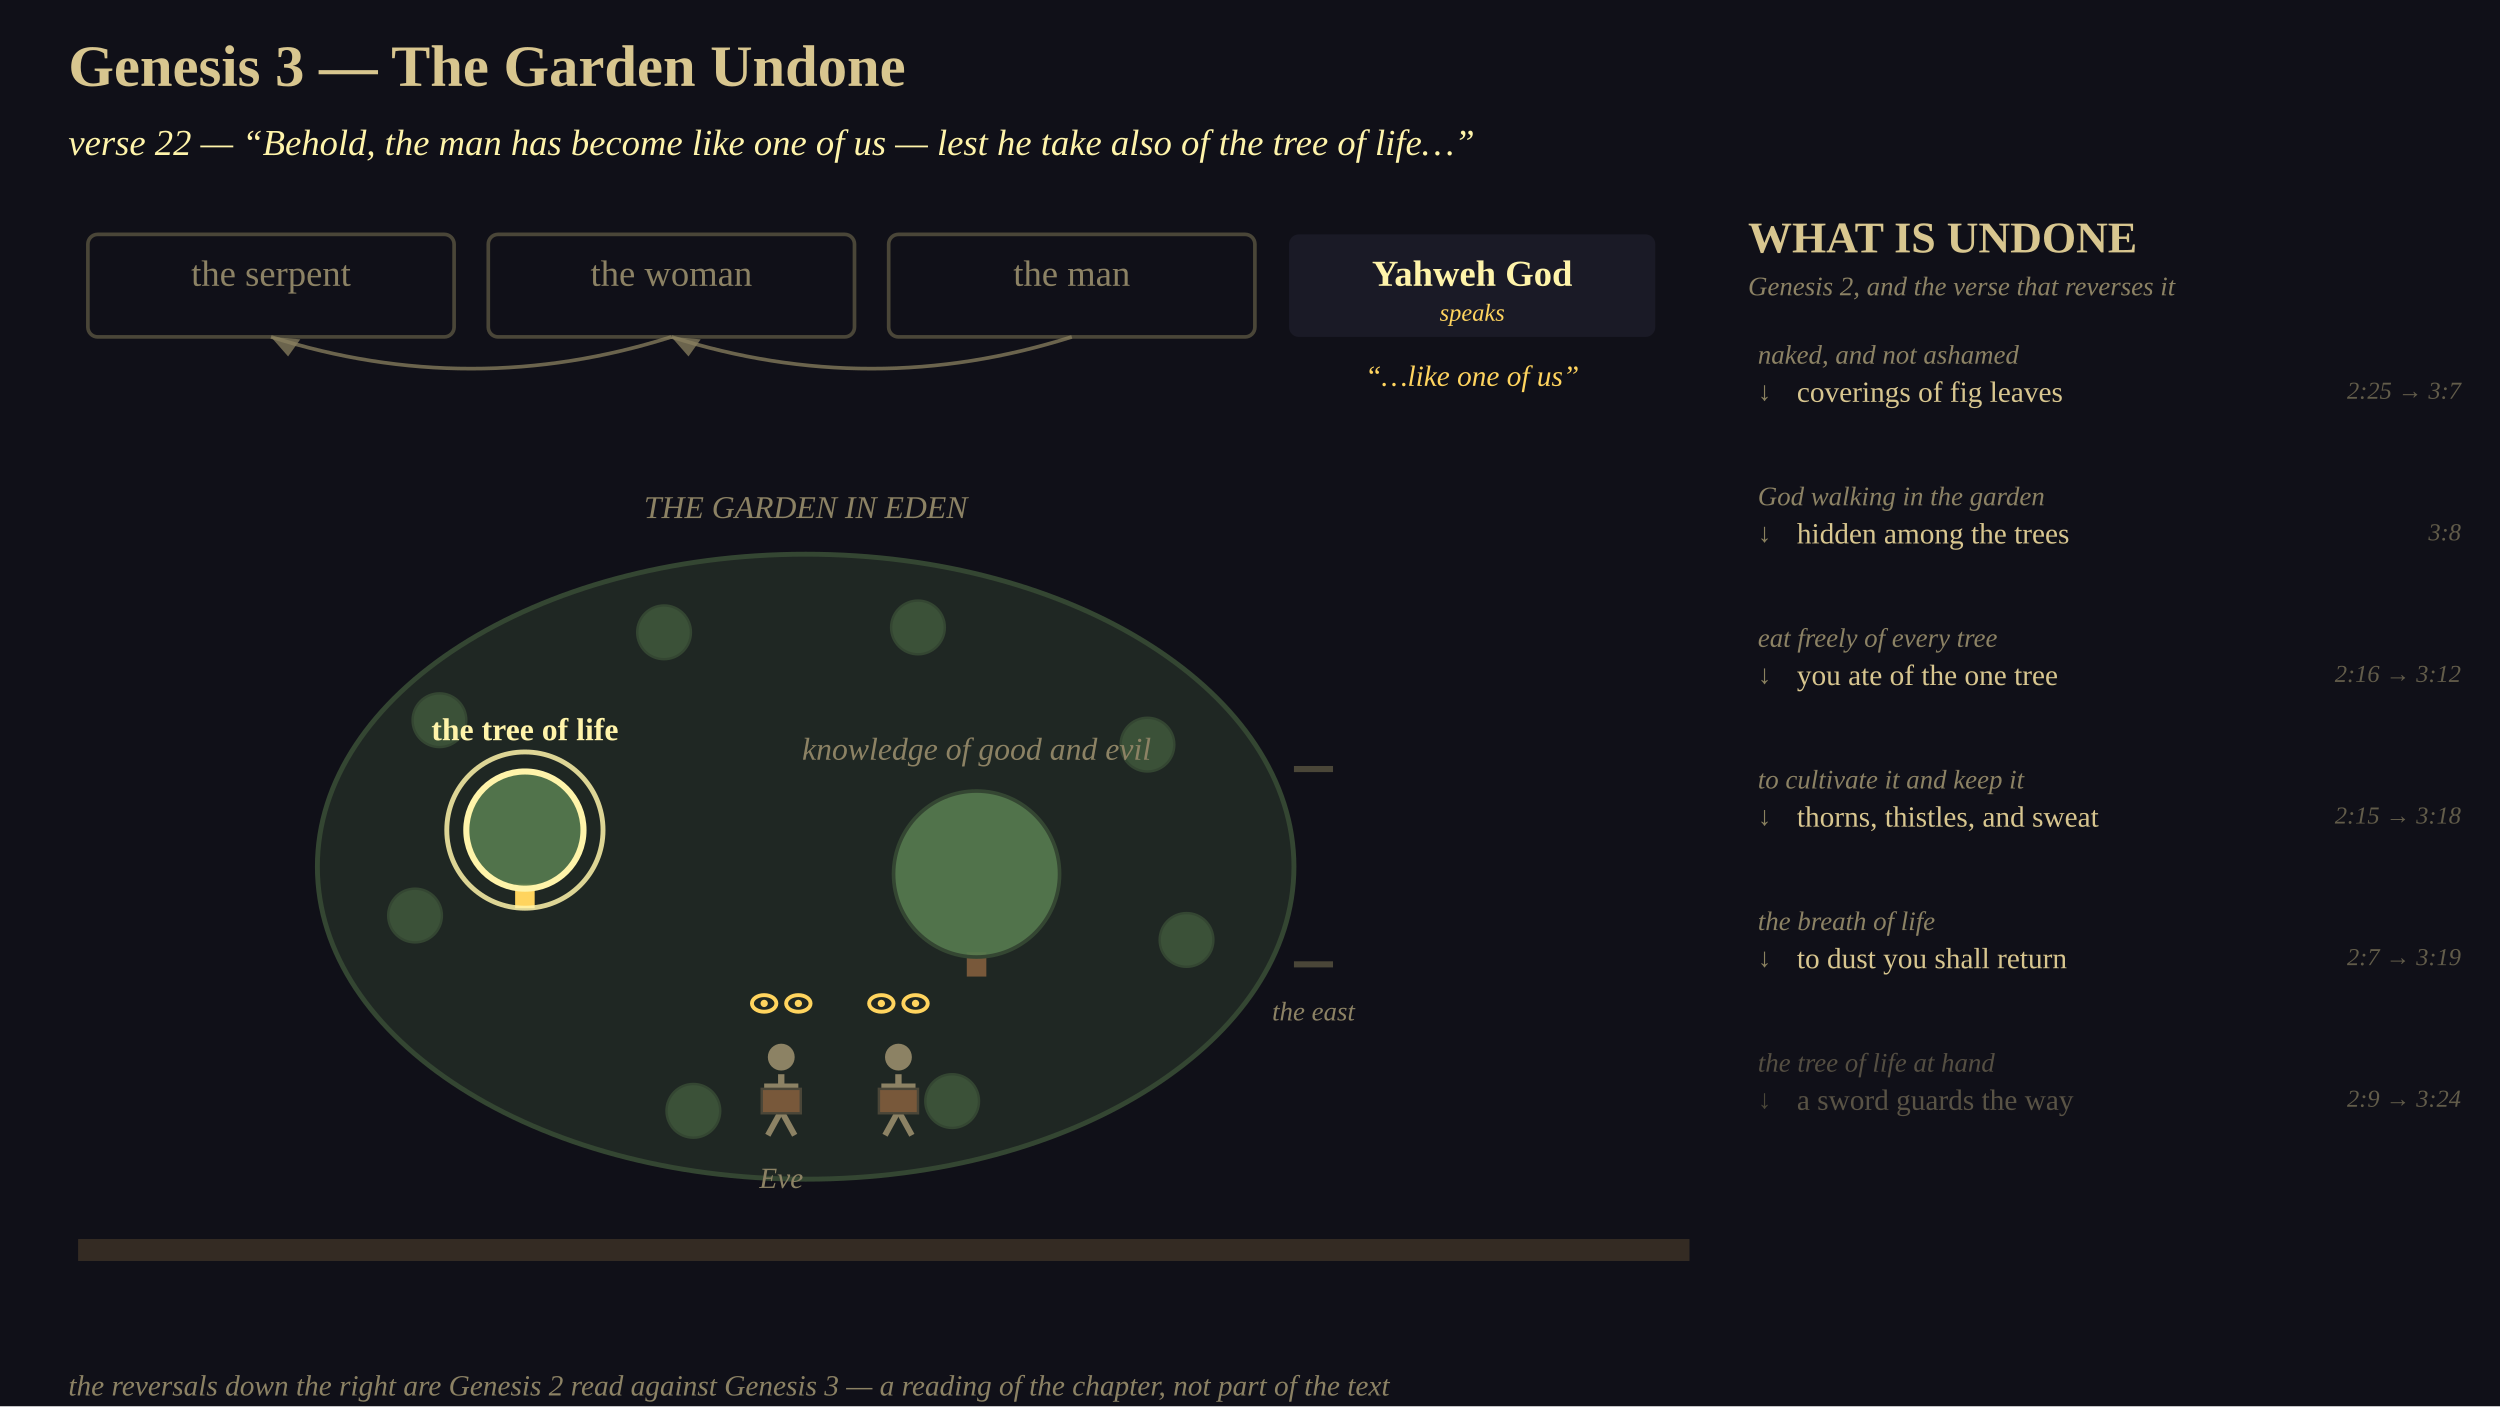
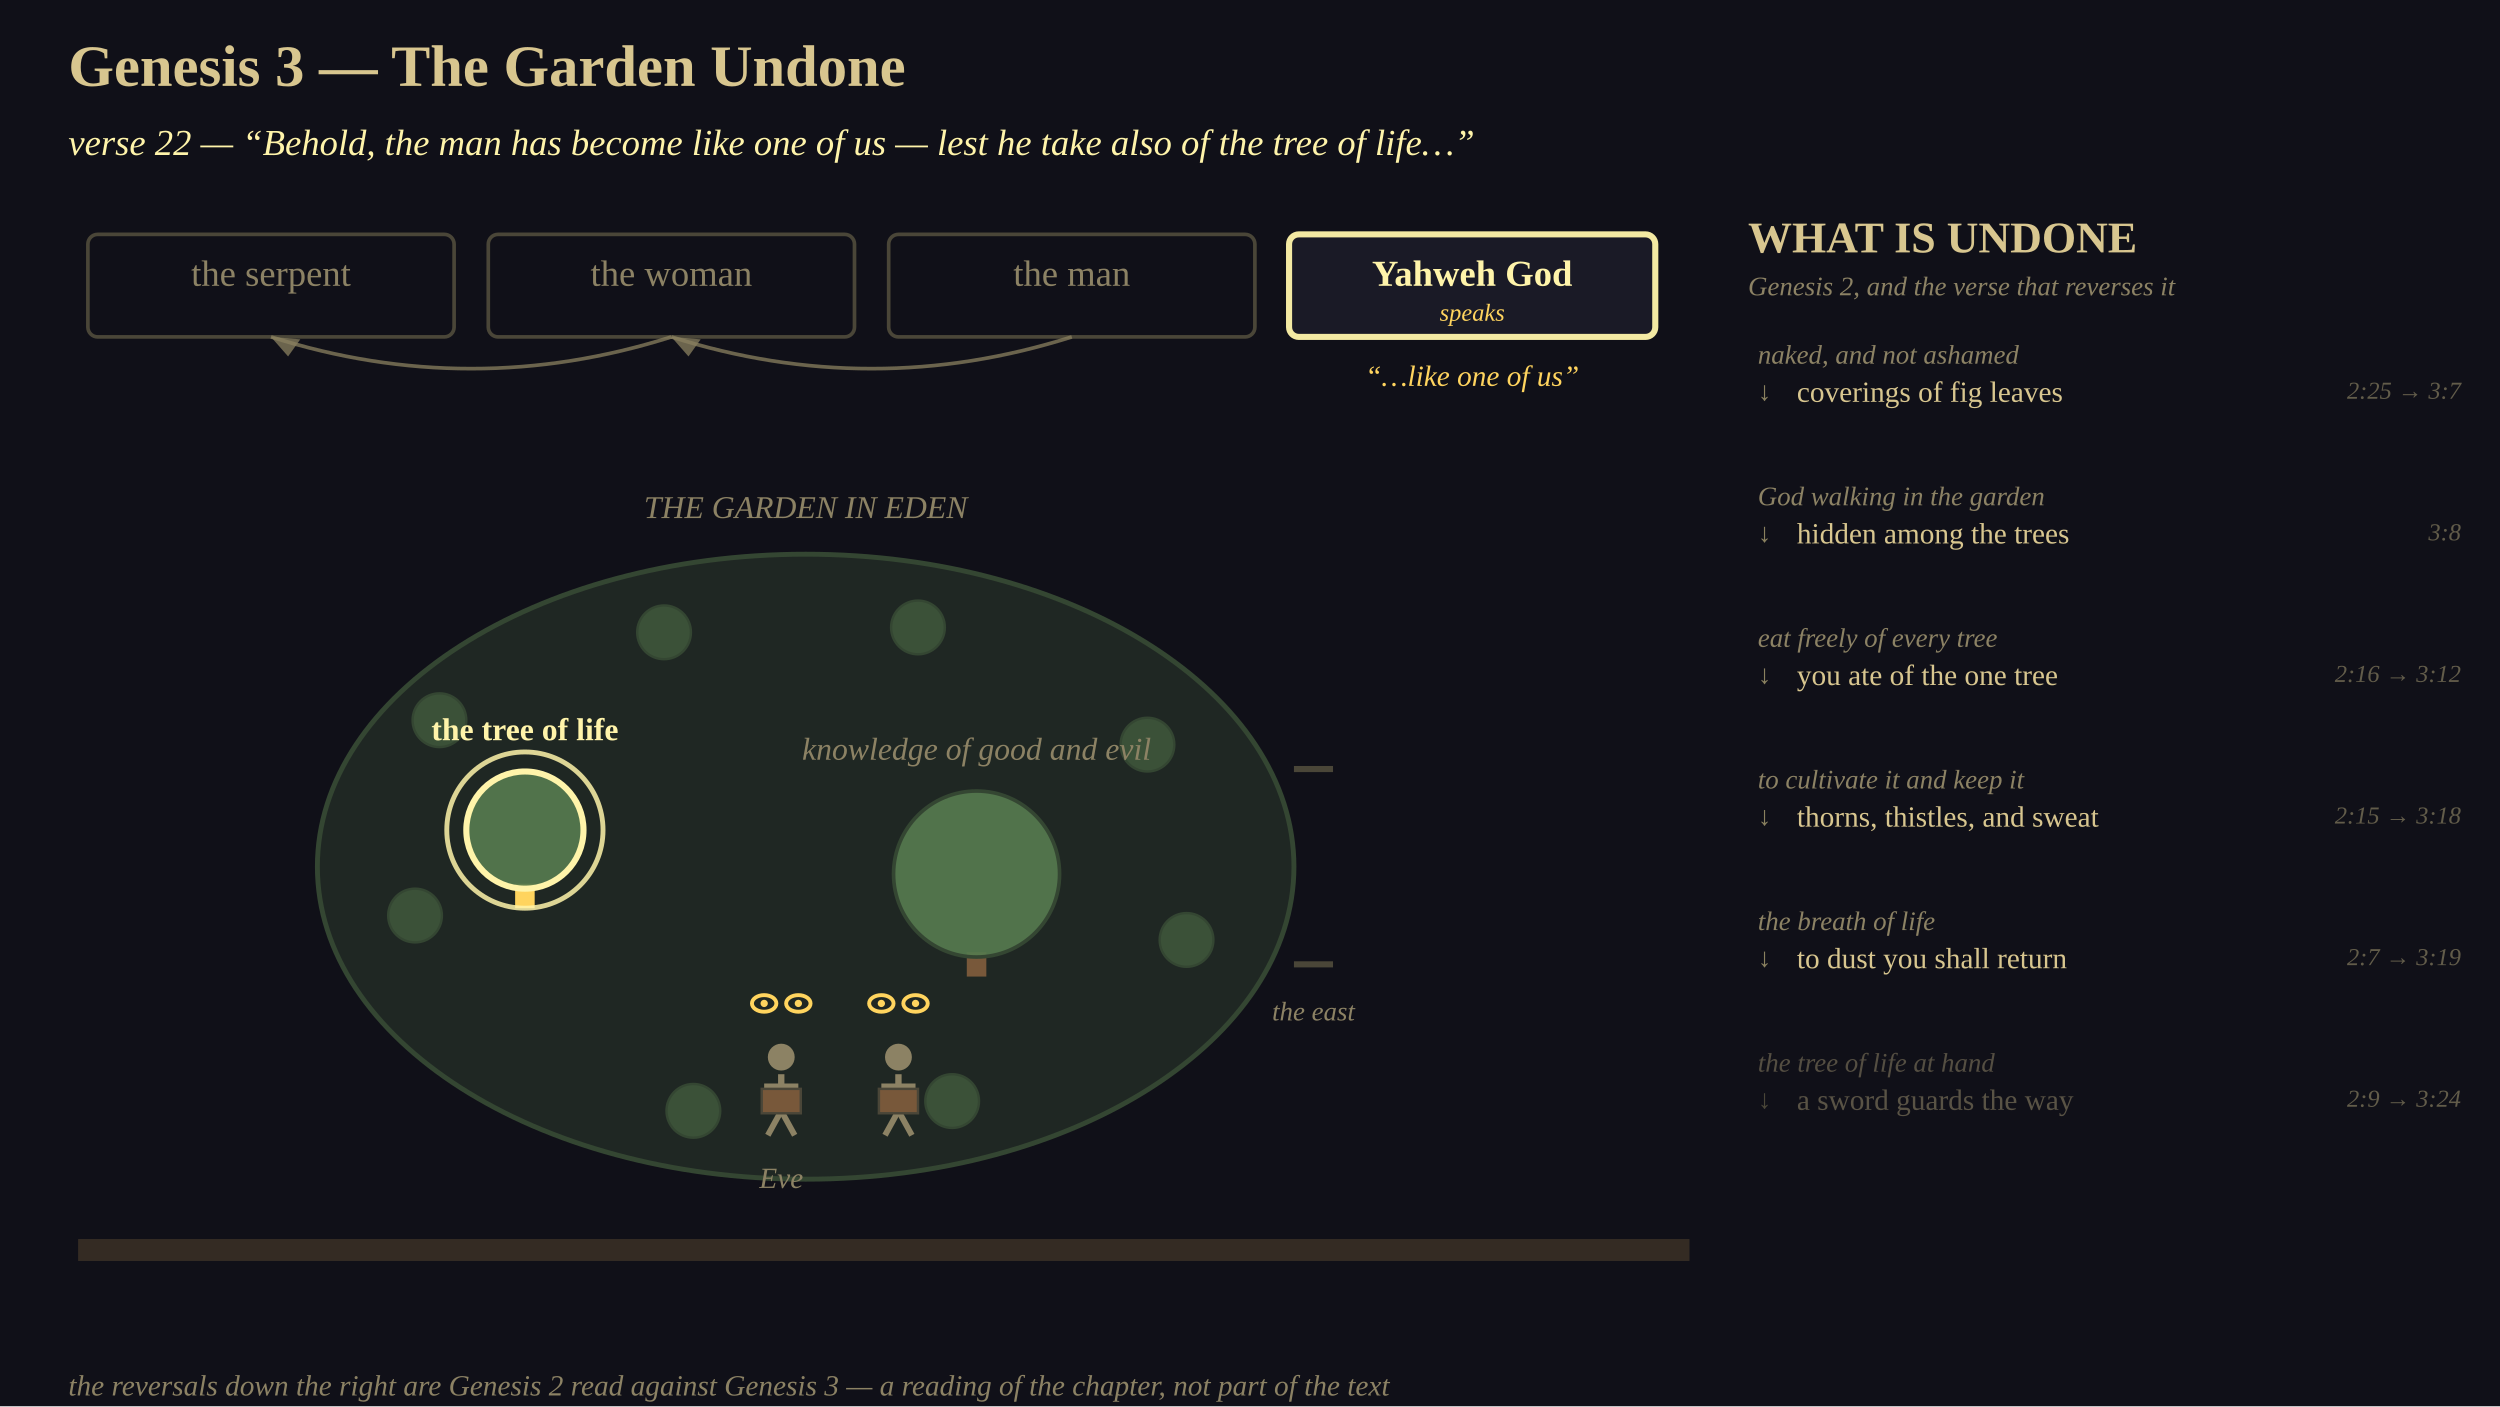
<svg xmlns="http://www.w3.org/2000/svg" viewBox="0 0 1024 576" width="1024" height="576" font-family="Georgia, 'Times New Roman', serif">
  <rect x="0" y="0" width="1024" height="576" fill="rgb(16,16,24)" />
  <text x="28" y="20" font-size="24" text-anchor="start" dominant-baseline="text-before-edge" fill="rgb(216,198,143)" font-family="Georgia, 'Times New Roman', serif" font-weight="bold">Genesis 3 — The Garden Undone</text>
  <text x="28" y="54" font-size="15" text-anchor="start" dominant-baseline="text-before-edge" fill="rgb(255,244,170)" font-family="Georgia, 'Times New Roman', serif" font-style="italic">verse 22 — “Behold, the man has become like one of us — lest he take also of the tree of life…”</text>
  <text x="28" y="564" font-size="12" text-anchor="start" dominant-baseline="text-before-edge" fill="rgb(140,130,100)" font-family="Georgia, 'Times New Roman', serif" font-style="italic">the reversals down the right are Genesis 2 read against Genesis 3 — a reading of the chapter, not part of the text</text>
  <ellipse cx="330" cy="355" rx="200" ry="128" fill="rgb(52,70,50)" fill-opacity="0.431" stroke="rgb(52,70,50)" stroke-width="2" />
  <text x="330" y="215" font-size="13" text-anchor="middle" dominant-baseline="text-after-edge" fill="rgb(140,130,100)" font-family="Georgia, 'Times New Roman', serif" font-style="italic">THE GARDEN IN EDEN</text>
  <circle cx="180" cy="295" r="11" fill="rgb(86,122,78)" fill-opacity="0.510" stroke="rgb(52,70,50)" stroke-width="1" />
  <circle cx="272" cy="259" r="11" fill="rgb(86,122,78)" fill-opacity="0.510" stroke="rgb(52,70,50)" stroke-width="1" />
  <circle cx="376" cy="257" r="11" fill="rgb(86,122,78)" fill-opacity="0.510" stroke="rgb(52,70,50)" stroke-width="1" />
  <circle cx="470" cy="305" r="11" fill="rgb(86,122,78)" fill-opacity="0.510" stroke="rgb(52,70,50)" stroke-width="1" />
  <circle cx="486" cy="385" r="11" fill="rgb(86,122,78)" fill-opacity="0.510" stroke="rgb(52,70,50)" stroke-width="1" />
  <circle cx="390" cy="451" r="11" fill="rgb(86,122,78)" fill-opacity="0.510" stroke="rgb(52,70,50)" stroke-width="1" />
  <circle cx="284" cy="455" r="11" fill="rgb(86,122,78)" fill-opacity="0.510" stroke="rgb(52,70,50)" stroke-width="1" />
  <circle cx="170" cy="375" r="11" fill="rgb(86,122,78)" fill-opacity="0.510" stroke="rgb(52,70,50)" stroke-width="1" />
  <line x1="32" y1="512" x2="692" y2="512" stroke="rgb(58,48,38)" stroke-width="9" stroke-opacity="0.863" />
  <rect x="211" y="362" width="8" height="10" fill="rgb(255,212,94)" />
  <circle cx="215" cy="340" r="24" fill="rgb(86,122,78)" fill-opacity="0.922" stroke="rgb(255,244,170)" stroke-width="2.5" />
  <circle cx="215" cy="340" r="32" fill="none" stroke="rgb(255,244,170)" stroke-width="2" stroke-opacity="0.847" />
  <text x="215" y="306" font-size="13" text-anchor="middle" dominant-baseline="text-after-edge" fill="rgb(255,244,170)" font-family="Georgia, 'Times New Roman', serif" font-weight="bold">the tree of life</text>
  <rect x="396" y="390" width="8" height="10" fill="rgb(120,88,58)" />
  <circle cx="400" cy="358" r="34" fill="rgb(86,122,78)" fill-opacity="0.922" stroke="rgb(52,70,50)" stroke-width="1.5" />
  <text x="400" y="314" font-size="13" text-anchor="middle" dominant-baseline="text-after-edge" fill="rgb(140,130,100)" font-family="Georgia, 'Times New Roman', serif" font-style="italic">knowledge of good and evil</text>
  <circle cx="320" cy="433" r="5.5" fill="rgb(140,130,100)" />
  <line x1="320" y1="440" x2="320" y2="455" stroke="rgb(140,130,100)" stroke-width="2.6" />
  <line x1="313" y1="445" x2="327" y2="445" stroke="rgb(140,130,100)" stroke-width="2.4" />
  <line x1="320" y1="455" x2="314.5" y2="465" stroke="rgb(140,130,100)" stroke-width="2.4" />
  <line x1="320" y1="455" x2="325.5" y2="465" stroke="rgb(140,130,100)" stroke-width="2.4" />
  <rect x="312" y="446" width="16" height="10" fill="rgb(120,88,58)" stroke="rgb(74,70,56)" stroke-width="1" />
  <text x="320" y="479" font-size="12" text-anchor="middle" dominant-baseline="text-before-edge" fill="rgb(140,130,100)" font-family="Georgia, 'Times New Roman', serif" font-style="italic">Eve</text>
  <circle cx="368" cy="433" r="5.5" fill="rgb(140,130,100)" />
  <line x1="368" y1="440" x2="368" y2="455" stroke="rgb(140,130,100)" stroke-width="2.6" />
  <line x1="361" y1="445" x2="375" y2="445" stroke="rgb(140,130,100)" stroke-width="2.4" />
  <line x1="368" y1="455" x2="362.5" y2="465" stroke="rgb(140,130,100)" stroke-width="2.4" />
  <line x1="368" y1="455" x2="373.5" y2="465" stroke="rgb(140,130,100)" stroke-width="2.4" />
  <rect x="360" y="446" width="16" height="10" fill="rgb(120,88,58)" stroke="rgb(74,70,56)" stroke-width="1" />
  <ellipse cx="313" cy="411" rx="5" ry="3.4" fill="none" stroke="rgb(255,212,94)" stroke-width="1.6" />
  <circle cx="313" cy="411" r="1.5" fill="rgb(255,212,94)" />
  <ellipse cx="327" cy="411" rx="5" ry="3.4" fill="none" stroke="rgb(255,212,94)" stroke-width="1.6" />
  <circle cx="327" cy="411" r="1.5" fill="rgb(255,212,94)" />
  <ellipse cx="361" cy="411" rx="5" ry="3.4" fill="none" stroke="rgb(255,212,94)" stroke-width="1.6" />
  <circle cx="361" cy="411" r="1.5" fill="rgb(255,212,94)" />
  <ellipse cx="375" cy="411" rx="5" ry="3.4" fill="none" stroke="rgb(255,212,94)" stroke-width="1.6" />
  <circle cx="375" cy="411" r="1.5" fill="rgb(255,212,94)" />
  <line x1="530" y1="315" x2="546" y2="315" stroke="rgb(74,70,56)" stroke-width="2.5" />
  <line x1="530" y1="395" x2="546" y2="395" stroke="rgb(74,70,56)" stroke-width="2.5" />
  <text x="538" y="411" font-size="11" text-anchor="middle" dominant-baseline="text-before-edge" fill="rgb(140,130,100)" font-family="Georgia, 'Times New Roman', serif" font-style="italic">the east</text>
  <rect x="36" y="96" width="150" height="42" rx="4" fill="rgb(16,16,24)" stroke="rgb(74,70,56)" stroke-width="1.5" />
  <text x="111" y="112" font-size="15" text-anchor="middle" dominant-baseline="central" fill="rgb(140,130,100)" font-family="Georgia, 'Times New Roman', serif">the serpent</text>
  <rect x="200" y="96" width="150" height="42" rx="4" fill="rgb(16,16,24)" stroke="rgb(74,70,56)" stroke-width="1.5" />
  <text x="275" y="112" font-size="15" text-anchor="middle" dominant-baseline="central" fill="rgb(140,130,100)" font-family="Georgia, 'Times New Roman', serif">the woman</text>
  <rect x="364" y="96" width="150" height="42" rx="4" fill="rgb(16,16,24)" stroke="rgb(74,70,56)" stroke-width="1.5" />
  <text x="439" y="112" font-size="15" text-anchor="middle" dominant-baseline="central" fill="rgb(140,130,100)" font-family="Georgia, 'Times New Roman', serif">the man</text>
  <rect x="528" y="96" width="150" height="42" rx="4" fill="rgb(26,26,38)" />
-   <polyline points="528,96 678,96 678,138 528,138 528,96" fill="none" stroke-linejoin="round" stroke="rgb(255,244,170)" stroke-width="2.5" stroke-dasharray="384" stroke-dashoffset="384" stroke-opacity="0.949">
-     <animate attributeName="stroke-dashoffset" values="384;0" dur="1.2s" begin="0s" fill="freeze" calcMode="spline" keyTimes="0;1" keySplines="0.42 0 0.58 1" />
-   </polyline>
+   <rect x="528" y="96" width="150" height="42" rx="4" fill="none" stroke="rgb(255,244,170)" stroke-width="2.5" stroke-opacity="0.949" />
  <text x="603" y="112" font-size="15" text-anchor="middle" dominant-baseline="central" fill="rgb(255,244,170)" font-family="Georgia, 'Times New Roman', serif" font-weight="bold">Yahweh God</text>
  <text x="603" y="128" font-size="10" text-anchor="middle" dominant-baseline="central" fill="rgb(255,212,94)" font-family="Georgia, 'Times New Roman', serif" font-style="italic">speaks</text>
  <path d="M439.0,138 Q357.0,164 275.0,138" fill="none" stroke="rgb(138,129,95)" stroke-width="1.5" stroke-opacity="0.745" />
  <polygon points="275,138 282,146 287,139" fill="rgb(138,129,95)" fill-opacity="0.745" />
  <path d="M275.0,138 Q193.0,164 111.0,138" fill="none" stroke="rgb(138,129,95)" stroke-width="1.5" stroke-opacity="0.745" />
  <polygon points="111,138 118,146 123,139" fill="rgb(138,129,95)" fill-opacity="0.745" />
  <text x="603" y="154" font-size="12" text-anchor="middle" dominant-baseline="central" fill="rgb(255,212,94)" font-family="Georgia, 'Times New Roman', serif" font-style="italic">“…like one of us”</text>
  <text x="716" y="92" font-size="18" text-anchor="start" dominant-baseline="text-before-edge" fill="rgb(216,198,143)" font-family="Georgia, 'Times New Roman', serif" font-weight="bold">WHAT IS UNDONE</text>
  <text x="716" y="114" font-size="11" text-anchor="start" dominant-baseline="text-before-edge" fill="rgb(140,130,100)" font-family="Georgia, 'Times New Roman', serif" font-style="italic">Genesis 2, and the verse that reverses it</text>
  <text x="720" y="142" font-size="11" text-anchor="start" dominant-baseline="text-before-edge" fill="rgb(140,130,100)" font-family="Georgia, 'Times New Roman', serif" font-style="italic">naked, and not ashamed</text>
  <text x="720" y="157" font-size="11" text-anchor="start" dominant-baseline="text-before-edge" fill="rgb(138,129,95)" font-family="Georgia, 'Times New Roman', serif">↓</text>
  <text x="736" y="157" font-size="12" text-anchor="start" dominant-baseline="text-before-edge" fill="rgb(216,198,143)" font-family="Georgia, 'Times New Roman', serif">coverings of fig leaves</text>
  <text x="1008" y="157" font-size="10" text-anchor="end" dominant-baseline="text-before-edge" fill="rgb(140,130,100)" font-family="Georgia, 'Times New Roman', serif" fill-opacity="0.667" font-style="italic">2:25 → 3:7</text>
  <text x="720" y="200" font-size="11" text-anchor="start" dominant-baseline="text-before-edge" fill="rgb(140,130,100)" font-family="Georgia, 'Times New Roman', serif" font-style="italic">God walking in the garden</text>
  <text x="720" y="215" font-size="11" text-anchor="start" dominant-baseline="text-before-edge" fill="rgb(138,129,95)" font-family="Georgia, 'Times New Roman', serif">↓</text>
  <text x="736" y="215" font-size="12" text-anchor="start" dominant-baseline="text-before-edge" fill="rgb(216,198,143)" font-family="Georgia, 'Times New Roman', serif">hidden among the trees</text>
  <text x="1008" y="215" font-size="10" text-anchor="end" dominant-baseline="text-before-edge" fill="rgb(140,130,100)" font-family="Georgia, 'Times New Roman', serif" fill-opacity="0.667" font-style="italic">3:8</text>
  <text x="720" y="258" font-size="11" text-anchor="start" dominant-baseline="text-before-edge" fill="rgb(140,130,100)" font-family="Georgia, 'Times New Roman', serif" font-style="italic">eat freely of every tree</text>
  <text x="720" y="273" font-size="11" text-anchor="start" dominant-baseline="text-before-edge" fill="rgb(138,129,95)" font-family="Georgia, 'Times New Roman', serif">↓</text>
  <text x="736" y="273" font-size="12" text-anchor="start" dominant-baseline="text-before-edge" fill="rgb(216,198,143)" font-family="Georgia, 'Times New Roman', serif">you ate of the one tree</text>
  <text x="1008" y="273" font-size="10" text-anchor="end" dominant-baseline="text-before-edge" fill="rgb(140,130,100)" font-family="Georgia, 'Times New Roman', serif" fill-opacity="0.667" font-style="italic">2:16 → 3:12</text>
  <text x="720" y="316" font-size="11" text-anchor="start" dominant-baseline="text-before-edge" fill="rgb(140,130,100)" font-family="Georgia, 'Times New Roman', serif" font-style="italic">to cultivate it and keep it</text>
  <text x="720" y="331" font-size="11" text-anchor="start" dominant-baseline="text-before-edge" fill="rgb(138,129,95)" font-family="Georgia, 'Times New Roman', serif">↓</text>
  <text x="736" y="331" font-size="12" text-anchor="start" dominant-baseline="text-before-edge" fill="rgb(216,198,143)" font-family="Georgia, 'Times New Roman', serif">thorns, thistles, and sweat</text>
  <text x="1008" y="331" font-size="10" text-anchor="end" dominant-baseline="text-before-edge" fill="rgb(140,130,100)" font-family="Georgia, 'Times New Roman', serif" fill-opacity="0.667" font-style="italic">2:15 → 3:18</text>
  <text x="720" y="374" font-size="11" text-anchor="start" dominant-baseline="text-before-edge" fill="rgb(140,130,100)" font-family="Georgia, 'Times New Roman', serif" font-style="italic">the breath of life</text>
  <text x="720" y="389" font-size="11" text-anchor="start" dominant-baseline="text-before-edge" fill="rgb(138,129,95)" font-family="Georgia, 'Times New Roman', serif">↓</text>
  <text x="736" y="389" font-size="12" text-anchor="start" dominant-baseline="text-before-edge" fill="rgb(216,198,143)" font-family="Georgia, 'Times New Roman', serif">to dust you shall return</text>
  <text x="1008" y="389" font-size="10" text-anchor="end" dominant-baseline="text-before-edge" fill="rgb(140,130,100)" font-family="Georgia, 'Times New Roman', serif" fill-opacity="0.667" font-style="italic">2:7 → 3:19</text>
  <text x="720" y="432" font-size="11" text-anchor="start" dominant-baseline="text-before-edge" fill="rgb(140,130,100)" font-family="Georgia, 'Times New Roman', serif" fill-opacity="0.549" font-style="italic">the tree of life at hand</text>
  <text x="720" y="447" font-size="11" text-anchor="start" dominant-baseline="text-before-edge" fill="rgb(74,70,56)" font-family="Georgia, 'Times New Roman', serif">↓</text>
  <text x="736" y="447" font-size="12" text-anchor="start" dominant-baseline="text-before-edge" fill="rgb(140,130,100)" font-family="Georgia, 'Times New Roman', serif" fill-opacity="0.588">a sword guards the way</text>
  <text x="1008" y="447" font-size="10" text-anchor="end" dominant-baseline="text-before-edge" fill="rgb(140,130,100)" font-family="Georgia, 'Times New Roman', serif" fill-opacity="0.667" font-style="italic">2:9 → 3:24</text>
</svg>
